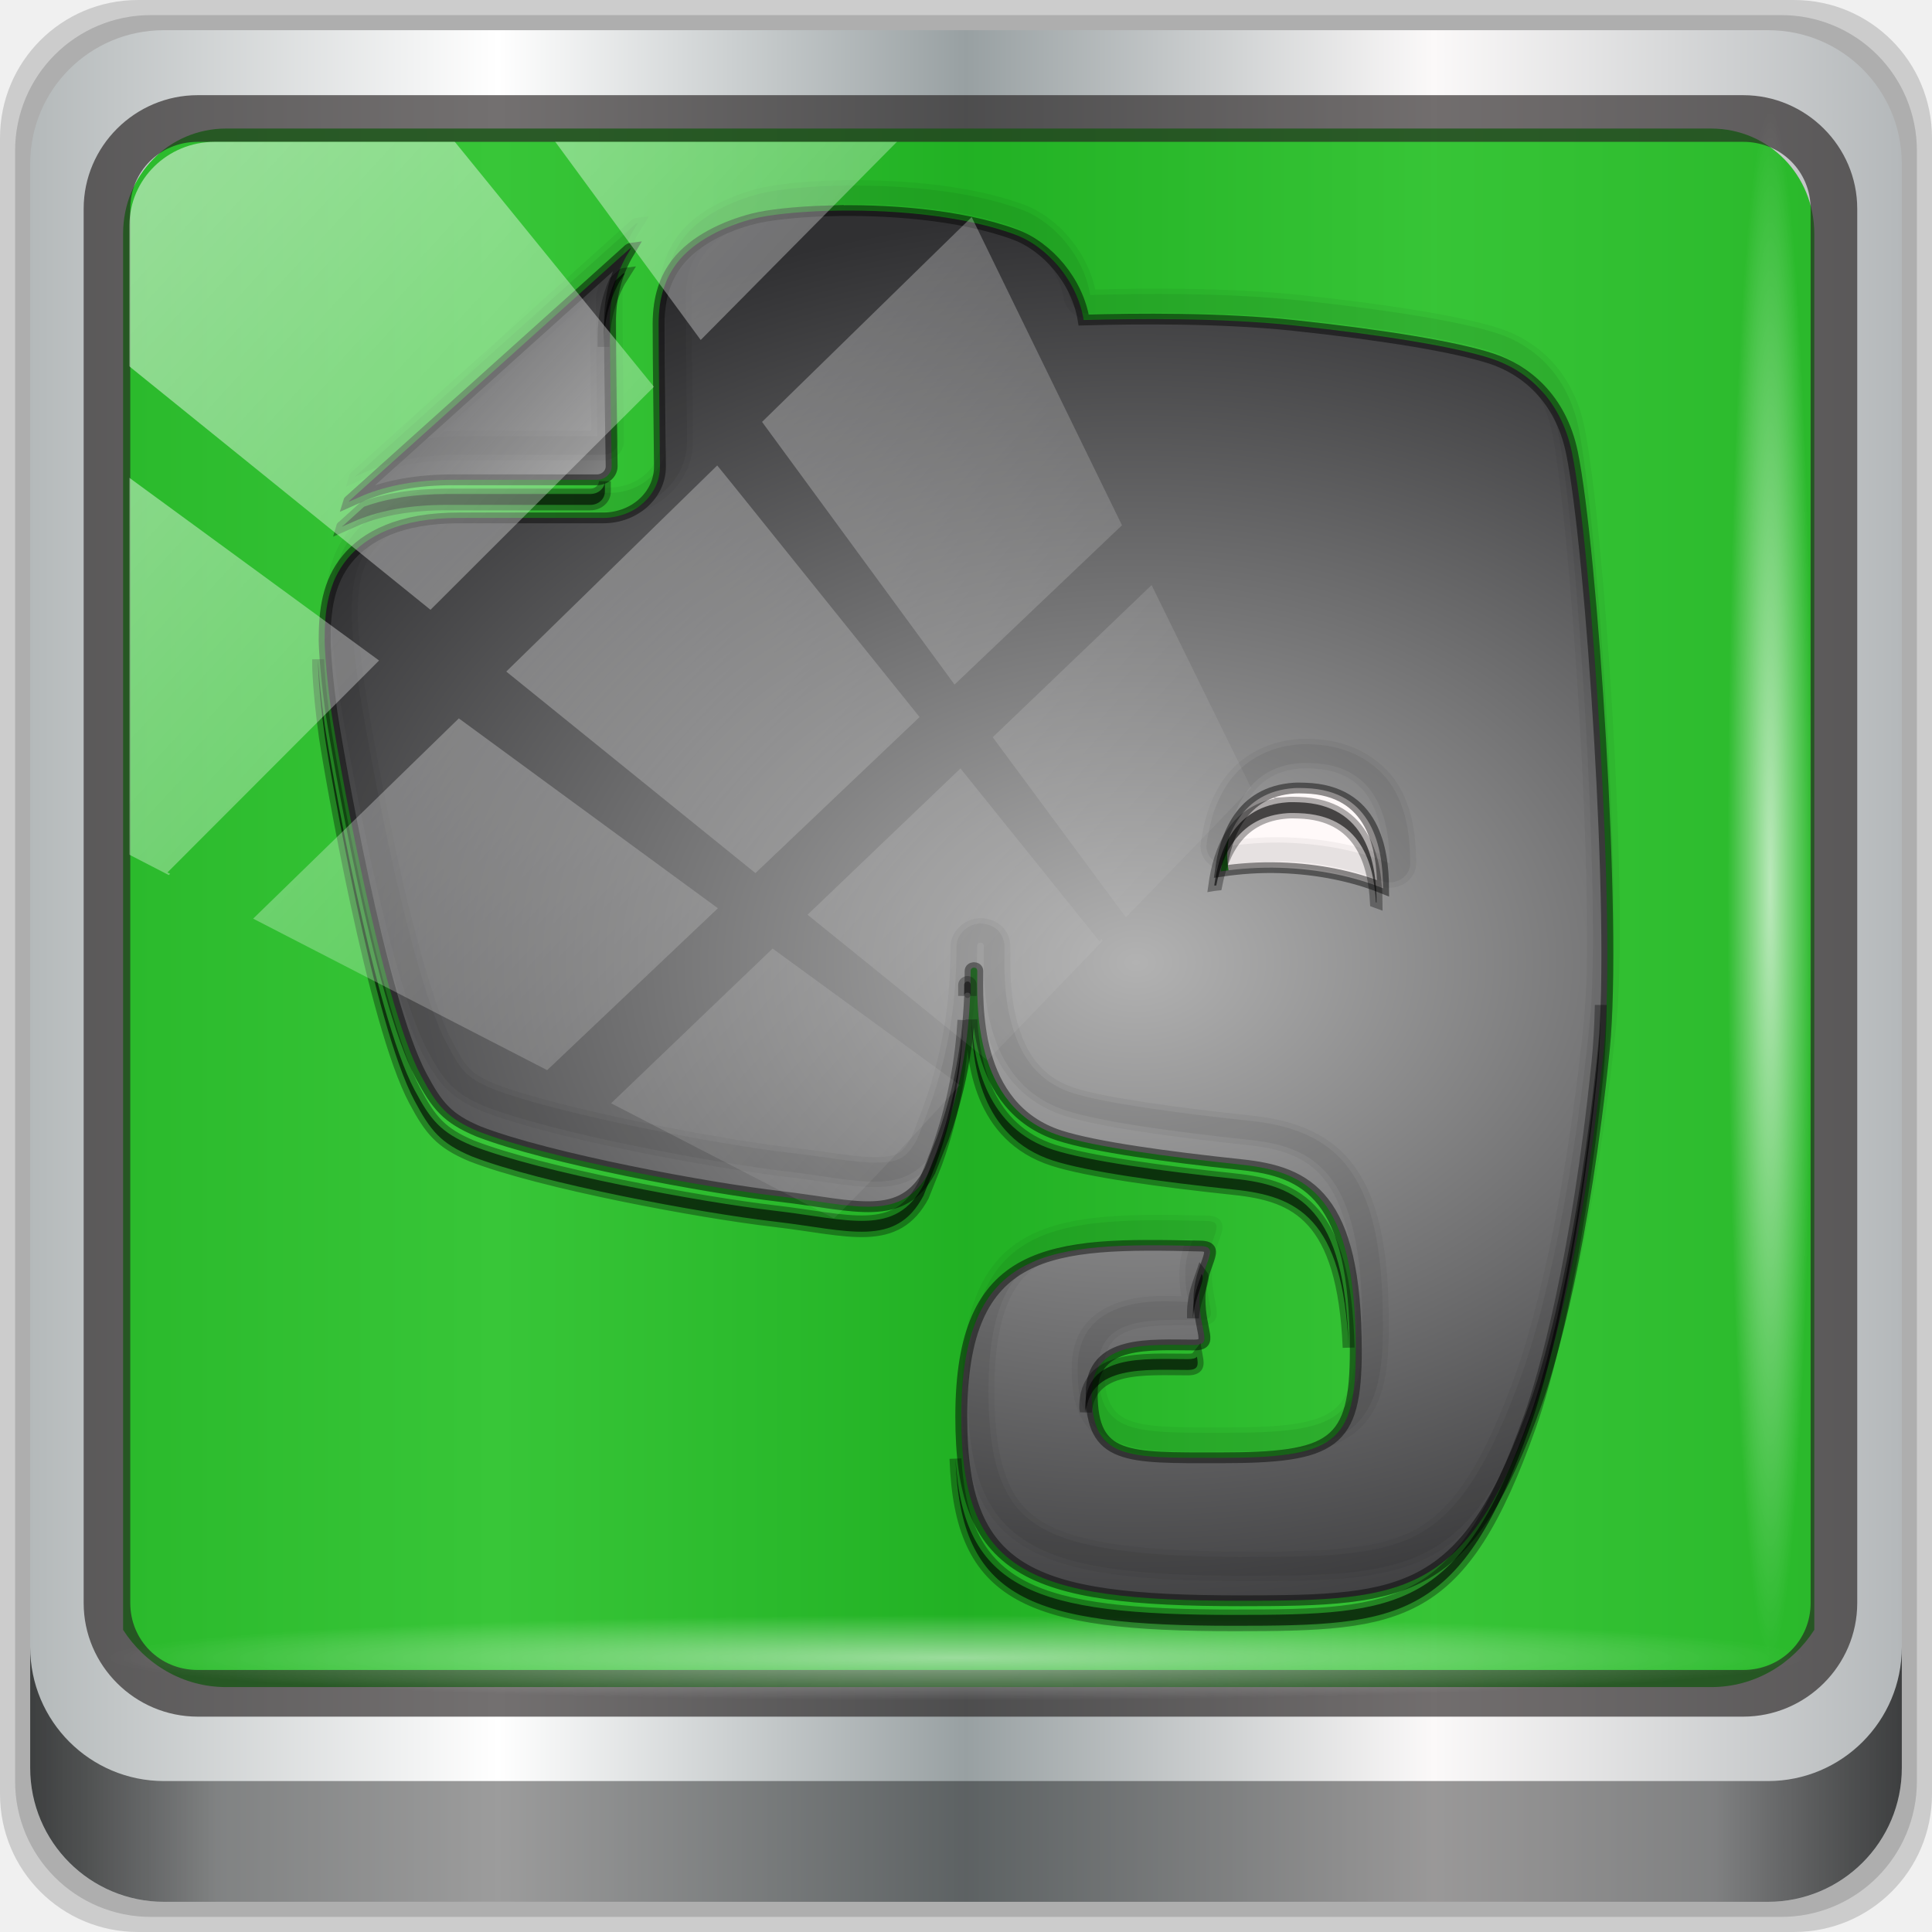
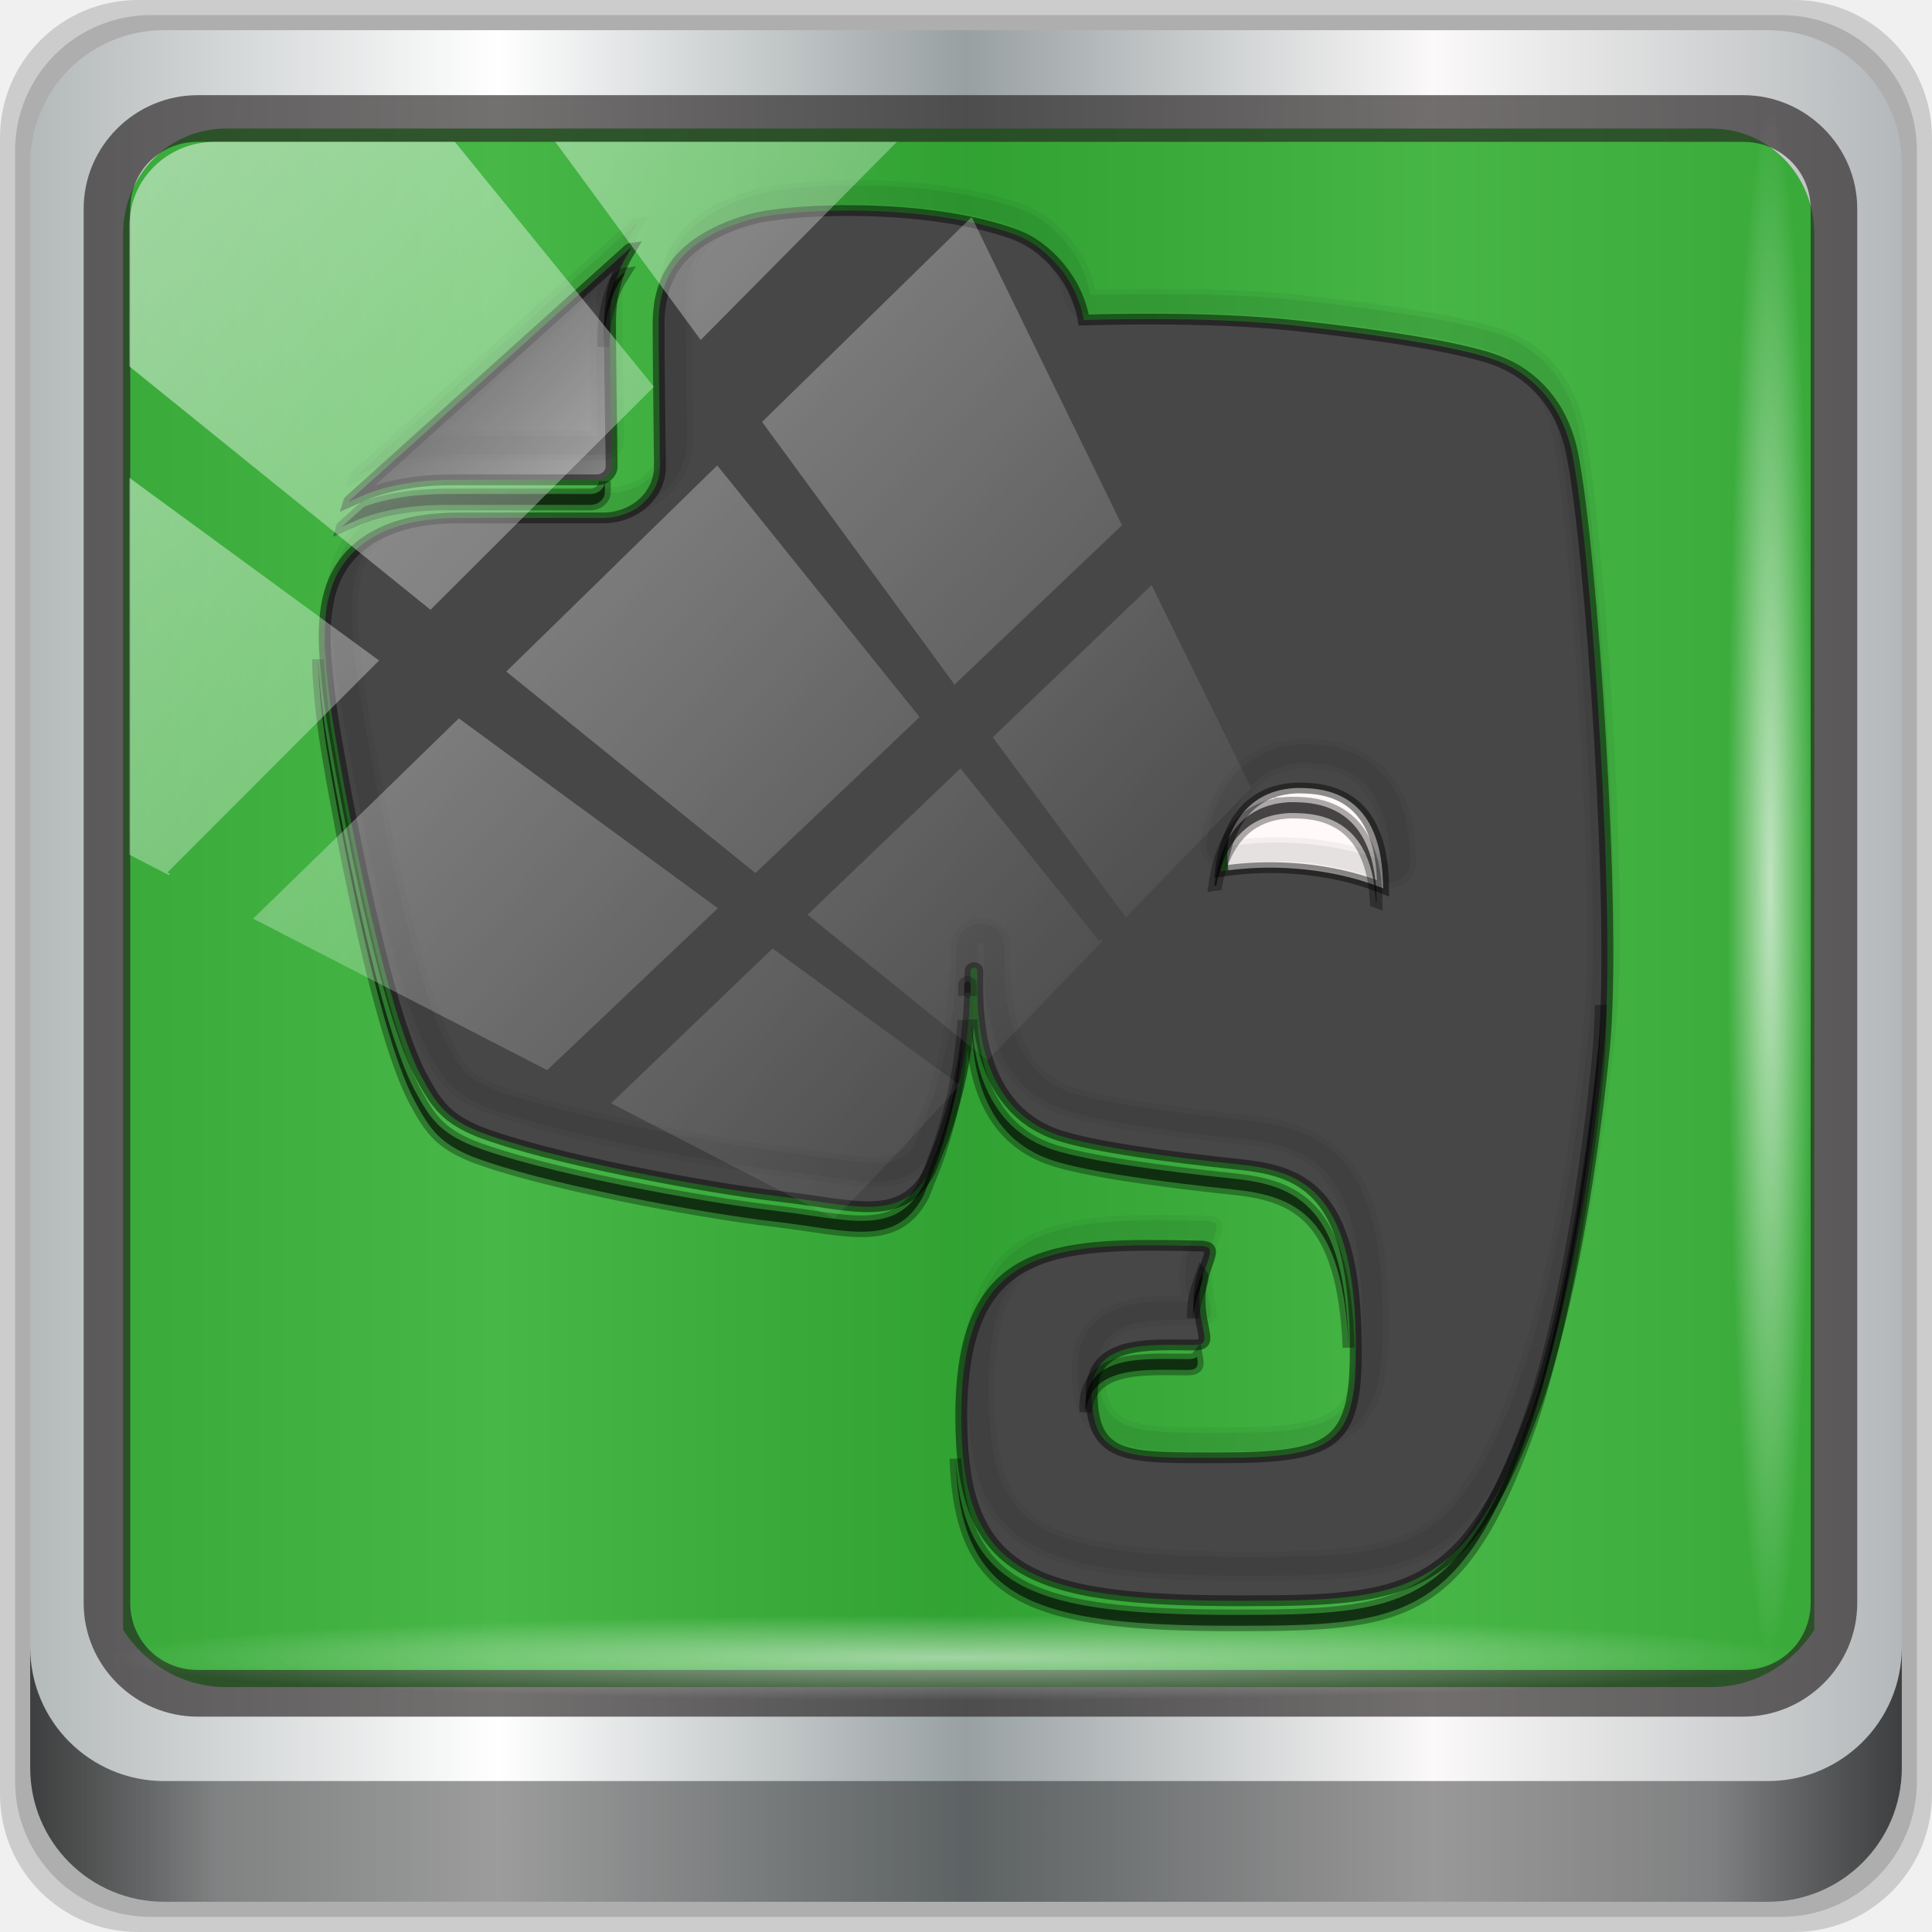
<svg xmlns="http://www.w3.org/2000/svg" xmlns:xlink="http://www.w3.org/1999/xlink" width="96" height="96" viewBox="0 0 96 96" version="1.1" id="svg1072">
  <defs id="defs1066">
    <linearGradient id="linearGradient878">
      <stop offset="0" style="stop-color:#b2b2b2;stop-opacity:1" id="stop874" />
      <stop offset="1" style="stop-color:#303032;stop-opacity:1" id="stop876" />
    </linearGradient>
    <linearGradient y2="47" x2="90" y1="47" x1="6" gradientTransform="matrix(1.107143,0,0,1.107143,-4.993903,-3.620687)" gradientUnits="userSpaceOnUse" id="linearGradient4071" xlink:href="#linearGradient6139-0" />
    <linearGradient id="linearGradient6139-0">
      <stop style="stop-color:#b4b9ba;stop-opacity:1" offset="0" id="stop6141-2" />
      <stop id="stop6151-0" offset="0.25" style="stop-color:#ffffff;stop-opacity:1;" />
      <stop id="stop6147-1" offset="0.5" style="stop-color:#98a0a2;stop-opacity:1" />
      <stop style="stop-color:#fbf9f9;stop-opacity:1;" offset="0.75" id="stop6149-4" />
      <stop style="stop-color:#b4b8ba;stop-opacity:1" offset="1" id="stop6143-4" />
    </linearGradient>
    <linearGradient gradientUnits="userSpaceOnUse" y2="88.172" x2="94.5" y1="88.172" x1="1.5" id="linearGradient4129" xlink:href="#linearGradient3832-0-6-1-1" gradientTransform="translate(0.1489535,0.415026)" />
    <linearGradient id="linearGradient3832-0-6-1-1">
      <stop id="stop3834-6-3-7-1" offset="0" style="stop-color:#000000;stop-opacity:1;" />
      <stop style="stop-color:#000000;stop-opacity:0.588;" offset="0.1" id="stop3872-2-4" />
      <stop id="stop3844-6-2-7-6" offset="0.9" style="stop-color:#000000;stop-opacity:0.588;" />
      <stop id="stop3836-5-0-2-9" offset="1" style="stop-color:#000000;stop-opacity:1;" />
    </linearGradient>
    <radialGradient r="43.199" fy="44.893" fx="13.948" cy="44.893" cx="13.948" gradientTransform="matrix(0.9751338,0,0,0.04919072,34.04765,80.58172)" gradientUnits="userSpaceOnUse" id="radialGradient7462" xlink:href="#linearGradient3737" />
    <linearGradient id="linearGradient3737">
      <stop id="stop3739" style="stop-color:#ffffff;stop-opacity:1" offset="0" />
      <stop id="stop3741" style="stop-color:#ffffff;stop-opacity:0" offset="1" />
    </linearGradient>
    <radialGradient r="43.199" fy="44.893" fx="13.948" cy="44.893" cx="13.948" gradientTransform="matrix(0.8883266,0,0,0.04919072,31.95952,-90.31726)" gradientUnits="userSpaceOnUse" id="radialGradient7464" xlink:href="#linearGradient3737" />
    <linearGradient y2="14.514" x2="50.528" y1="-28.642" x1="2.771" gradientUnits="userSpaceOnUse" id="linearGradient4767" xlink:href="#linearGradient3737" />
    <clipPath clipPathUnits="userSpaceOnUse" id="clipPath4156-4-1">
      <path style="opacity:0.6;fill:#ffffff;fill-opacity:1;stroke:none" d="m 27.046,-55.695 -14.214,13.321 h 0.061 l 15.653,21.771 10.231,-10.546 C 38.562,-32.302 27.468,-54.819 27.046,-55.695 Z M 9.647,-39.383 -5.241,-25.321 15.988,-7.806 26.372,-18.383 Z m 31.491,12.951 -9.741,9.714 8.945,12.458 7.781,-7.555 z m -49.84,4.379 -13.754,12.982 26.283,13.846 0.061,-0.062 -0.123,-0.062 L 13.599,-5.401 -8.702,-22.053 Z m 38.015,7.401 -9.803,9.775 11.579,9.559 7.628,-7.401 -8.669,-11.009 z m 20.187,5.674 -7.383,7.216 6.188,8.542 5.82,-6.137 z m -32.195,6.322 -9.557,9.498 13.662,7.185 7.934,-7.678 z m 23.312,2.374 -7.107,6.938 8.363,6.907 5.361,-5.674 -0.061,-0.092 -0.092,0.123 -6.464,-8.203 z m -8.73,8.542 -7.505,7.339 10.354,5.458 c 1.397,-1.321 5.675,-6.123 5.851,-6.322 z" id="path4158-0-8" />
    </clipPath>
    <linearGradient x1="32" y1="26" x2="25" y2="20" id="linearGradient4202-3" xlink:href="#linearGradient4171-4" gradientUnits="userSpaceOnUse" gradientTransform="matrix(1.104492,0,0,1.104492,17.07965,194.0233)" />
    <linearGradient id="linearGradient4171-4">
      <stop id="stop4173-7" style="stop-color:#8c8c8c;stop-opacity:1" offset="0" />
      <stop id="stop4175-9" style="stop-color:#303032;stop-opacity:1" offset="1" />
    </linearGradient>
    <radialGradient cx="56" cy="50.518" r="30.119" fx="56" fy="50.518" id="radialGradient4191-3" xlink:href="#linearGradient878" gradientUnits="userSpaceOnUse" gradientTransform="matrix(1.760191,0,0,1.430156,-19.63951,178.1032)" />
  </defs>
  <g id="layer1" transform="translate(0,-1026.52)">
    <g transform="translate(-0.1489564,1026.105)" style="display:inline" id="g2574">
      <path id="path3288" d="M 89.292,0.415 H 7.006 c -3.799,0 -6.857,3.058 -6.857,6.857 V 89.558 c 0,3.799 3.058,6.857 6.857,6.857 H 89.292 c 3.799,0 6.857,-3.058 6.857,-6.857 V 7.272 c 0,-3.799 -3.058,-6.857 -6.857,-6.857 z" style="display:inline;opacity:0.15;fill:#000000;fill-opacity:1;fill-rule:nonzero;stroke:none" />
      <path style="display:inline;opacity:0.15;fill:#000000;fill-opacity:1;fill-rule:nonzero;stroke:none" d="M 88.649,1.165 H 7.649 c -3.739,0 -6.75,3.01 -6.75,6.75 V 88.915 c 0,3.74 3.011,6.75 6.75,6.75 H 88.649 c 3.74,0 6.75,-3.01 6.75,-6.75 V 7.915 c 0,-3.739 -3.01,-6.75 -6.75,-6.75 z" id="path4085" />
      <path id="rect4251-1" d="M 88.006,1.915 H 8.292 c -3.68,0 -6.643,2.963 -6.643,6.643 V 88.272 c 0,3.68 2.963,6.643 6.643,6.643 H 88.006 c 3.68,0 6.643,-2.963 6.643,-6.643 V 8.558 c 0,-3.68 -2.963,-6.643 -6.643,-6.643 z" style="display:inline;fill:url(#linearGradient4071);fill-opacity:1;fill-rule:nonzero;stroke:none" />
-       <path id="path3400-6" d="m 11.39,6.802 c -2.856,0 -5.124,2.315 -5.124,5.23 v 21.674 7.323 40.373 c 1.097,1.704 2.969,2.844 5.124,2.844 h 4.099 65.589 4.099 c 2.155,0 4.027,-1.14 5.124,-2.844 V 41.029 33.706 12.033 c 0,-2.916 -2.268,-5.23 -5.124,-5.23 z" style="display:inline;opacity:0.779;fill:#00b600;fill-opacity:1;fill-rule:nonzero;stroke:none;stroke-width:1.035" />
+       <path id="path3400-6" d="m 11.39,6.802 c -2.856,0 -5.124,2.315 -5.124,5.23 v 21.674 7.323 40.373 c 1.097,1.704 2.969,2.844 5.124,2.844 h 4.099 65.589 4.099 c 2.155,0 4.027,-1.14 5.124,-2.844 V 41.029 33.706 12.033 c 0,-2.916 -2.268,-5.23 -5.124,-5.23 z" style="display:inline;opacity:0.779;fill:#13a313;fill-opacity:1;fill-rule:nonzero;stroke:none;stroke-width:1.035" />
      <path style="color:#000000;font-style:normal;font-variant:normal;font-weight:normal;font-stretch:normal;font-size:medium;line-height:normal;font-family:Sans;-inkscape-font-specification:Sans;text-indent:0;text-align:start;text-decoration:none;text-decoration-line:none;letter-spacing:normal;word-spacing:normal;text-transform:none;writing-mode:lr-tb;direction:ltr;baseline-shift:baseline;text-anchor:start;display:inline;overflow:visible;visibility:visible;fill:#241f1f;fill-opacity:0.633;stroke:none;stroke-width:2.376;marker:none;enable-background:accumulate" d="m 9.974,5.144 c -3.117,0 -5.668,2.54 -5.668,5.646 v 69.278 c 0,3.106 2.551,5.646 5.668,5.646 H 86.766 c 3.117,0 5.668,-2.54 5.668,-5.646 V 10.79 c 0,-3.106 -2.551,-5.646 -5.668,-5.646 z m 0,2.319 H 86.766 c 1.888,0 3.352,1.48 3.352,3.327 v 69.278 c 0,1.846 -1.464,3.327 -3.352,3.327 H 9.974 c -1.888,0 -3.352,-1.48 -3.352,-3.327 V 10.79 c 0,-1.846 1.464,-3.327 3.352,-3.327 z" id="path4989" />
      <path id="path4118" d="m 1.649,82.259 v 6 c 0,3.68 2.976,6.656 6.656,6.656 H 87.993 c 3.68,0 6.656,-2.976 6.656,-6.656 v -6 c 0,3.68 -2.976,6.656 -6.656,6.656 H 8.305 c -3.68,0 -6.656,-2.976 -6.656,-6.656 z" style="display:inline;opacity:0.658;fill:url(#linearGradient4129);fill-opacity:1;fill-rule:nonzero;stroke:none" />
      <rect ry="4.25" rx="0" y="80.665" x="5.524" height="4.25" width="84.25" id="rect4131" style="opacity:0.55;fill:url(#radialGradient7462);fill-opacity:1;stroke:none" />
      <rect transform="rotate(90)" style="opacity:0.669;fill:url(#radialGradient7464);fill-opacity:1;stroke:none" id="rect4141" width="76.75" height="4.25" x="5.975" y="-90.234" rx="0" ry="4.25" />
      <g transform="translate(213.0355,-91.60563)" id="g1258">
        <g style="stroke:#000000;stroke-width:0.559;stroke-miterlimit:4;stroke-dasharray:none;stroke-opacity:0.449" transform="matrix(0.9228229,0,0,0.8684855,-226.6398,-76.58187)" id="layer4">
          <g id="g866" transform="matrix(1.037843,0,0,1,-5.832685,-1.151432)">
            <path d="m 62.951,207.346 c -1.761,0.056 -3.181,0.257 -3.866,0.449 -1.451,0.406 -3.075,1.239 -3.969,2.52 -0.6,0.856 -0.963,1.955 -0.966,3.486 0,0.867 0.012,2.88 0.035,4.694 0.022,1.82 0.035,3.475 0.035,3.486 -0.001,1.62 -1.307,2.932 -2.934,2.934 h -7.455 c -1.592,0 -2.798,0.268 -3.728,0.69 -0.931,0.423 -1.605,0.983 -2.105,1.657 -0.997,1.338 -1.178,2.974 -1.174,4.66 0,0 0.013,1.407 0.345,4.073 0.276,2.063 2.535,16.465 4.66,20.847 0.824,1.705 1.35,2.424 2.968,3.175 3.606,1.544 11.844,3.236 15.704,3.728 3.853,0.493 6.29,1.538 7.731,-1.484 0.005,-0.008 0.265,-0.737 0.656,-1.829 1.251,-3.792 1.45,-7.161 1.45,-9.595 0,-0.248 0.345,-0.259 0.345,0 0,1.719 -0.315,7.791 4.28,9.423 1.814,0.643 5.565,1.209 9.388,1.657 3.457,0.397 5.971,1.761 5.971,10.631 0,5.396 -1.151,6.144 -7.076,6.144 -4.803,0 -6.627,0.123 -6.627,-3.693 0,-3.084 3.055,-2.761 5.315,-2.761 1.01,0 0.276,-0.755 0.276,-2.658 0,-1.893 1.189,-2.975 0.069,-3.003 -7.817,-0.215 -12.426,-0.008 -12.426,9.768 0,8.875 3.402,10.527 14.496,10.527 8.699,0 11.768,-0.28 15.359,-11.425 0.711,-2.2 2.446,-8.919 3.486,-20.192 0.658,-7.128 -0.643,-28.637 -1.657,-34.067 -0.593,-3.174 -2.47,-4.769 -4.176,-5.384 -1.84,-0.665 -5.562,-1.346 -10.251,-1.898 -3.772,-0.444 -8.229,-0.393 -10.907,-0.311 -0.321,-2.202 -1.862,-4.205 -3.59,-4.901 -2.877,-1.158 -6.73,-1.439 -9.664,-1.346 z m -10.217,2.14 c -0.029,0.004 -0.075,0.006 -0.104,0.035 l -14.496,14.393 c -0.028,0.023 -0.061,0.038 -0.069,0.069 0.3,-0.148 0.736,-0.354 0.794,-0.38 1.263,-0.57 2.792,-0.863 4.625,-0.863 h 7.455 c 0.428,0 0.759,-0.335 0.759,-0.759 0,-0.002 -0.069,-6.401 -0.069,-8.18 v -0.035 c 0,-1.461 0.294,-2.729 0.828,-3.797 z m 34.377,30.891 c 0.183,-0.014 0.387,-0.007 0.587,0 3.546,0.122 4.026,3.459 4.038,5.73 -1.495,-0.667 -3.334,-1.103 -5.35,-1.174 -1.075,-0.038 -2.108,0.052 -3.072,0.207 0.254,-2.054 1.057,-4.552 3.797,-4.763 z" id="path4318" style="opacity:0.1;fill:#000000;fill-opacity:1;stroke:#000000;stroke-width:0.617;stroke-miterlimit:4;stroke-dasharray:none;stroke-opacity:0.449" />
            <path d="m 43.474,222.737 c 0,0 0,0 0.005,0 h 7.463 c 0.428,0 0.772,-0.348 0.772,-0.773 0,-0.002 -0.091,-6.399 -0.091,-8.178 v -0.021 c 0,-1.461 0.307,-2.735 0.841,-3.802 l 0.255,-0.479 c -0.029,0.004 -0.057,0.019 -0.086,0.047 l -14.501,14.38 c -0.028,0.023 -0.046,0.054 -0.054,0.085 0.3,-0.148 0.71,-0.351 0.768,-0.377 1.263,-0.57 2.794,-0.882 4.627,-0.882 z" id="path4185" style="fill:url(#linearGradient4202-3);fill-opacity:1;stroke:#000000;stroke-width:0.617;stroke-miterlimit:4;stroke-dasharray:none;stroke-opacity:0.449" />
            <ellipse ry="5.121" rx="4.819" cy="244.224" cx="88.471" id="path858" style="opacity:1;fill:#fff9f9;fill-opacity:1;fill-rule:evenodd;stroke:none;stroke-width:0.961;stroke-linecap:square;stroke-linejoin:round;stroke-miterlimit:4;stroke-dasharray:none;stroke-dashoffset:0;stroke-opacity:0.764;paint-order:fill markers stroke" />
-             <path d="m 62.951,207.346 c -1.761,0.056 -3.181,0.257 -3.866,0.449 -1.451,0.406 -3.075,1.239 -3.969,2.52 -0.6,0.856 -0.963,1.955 -0.966,3.486 0,0.867 0.012,2.88 0.035,4.694 0.022,1.82 0.035,3.475 0.035,3.486 -0.001,1.62 -1.307,2.932 -2.934,2.934 h -7.455 c -1.592,0 -2.798,0.268 -3.728,0.69 -0.931,0.423 -1.605,0.983 -2.105,1.657 -0.997,1.338 -1.178,2.974 -1.174,4.66 0,0 0.013,1.407 0.345,4.073 0.276,2.063 2.535,16.465 4.66,20.847 0.824,1.705 1.35,2.424 2.968,3.175 3.606,1.544 11.844,3.236 15.704,3.728 3.853,0.493 6.29,1.538 7.731,-1.484 0.005,-0.008 0.265,-0.737 0.656,-1.829 1.251,-3.792 1.45,-7.161 1.45,-9.595 0,-0.248 0.345,-0.259 0.345,0 0,1.719 -0.315,7.791 4.28,9.423 1.814,0.643 5.565,1.209 9.388,1.657 3.457,0.397 5.971,1.761 5.971,10.631 0,5.396 -1.151,6.144 -7.076,6.144 -4.803,0 -6.627,0.123 -6.627,-3.693 0,-3.084 3.055,-2.761 5.315,-2.761 1.01,0 0.276,-0.755 0.276,-2.658 0,-1.893 1.189,-2.975 0.069,-3.003 -7.817,-0.215 -12.426,-0.009 -12.426,9.768 0,8.875 3.402,10.527 14.496,10.527 8.699,0 11.768,-0.28 15.359,-11.425 0.711,-2.2 2.446,-8.919 3.486,-20.192 0.658,-7.128 -0.643,-28.637 -1.657,-34.067 -0.593,-3.174 -2.47,-4.769 -4.176,-5.384 -1.84,-0.665 -5.562,-1.346 -10.251,-1.898 -3.772,-0.444 -8.229,-0.393 -10.907,-0.311 -0.321,-2.202 -1.862,-4.205 -3.59,-4.901 -2.877,-1.158 -6.73,-1.439 -9.664,-1.346 z m 24.161,33.031 c 0.183,-0.014 0.387,-0.007 0.587,0 3.546,0.122 4.026,3.459 4.038,5.73 -1.495,-0.667 -3.334,-1.103 -5.35,-1.174 -1.075,-0.038 -2.108,0.052 -3.072,0.207 0.254,-2.054 1.057,-4.552 3.797,-4.763 z" id="path4183" style="fill:url(#radialGradient4191-3);fill-opacity:1;stroke:#000000;stroke-width:0.617;stroke-miterlimit:4;stroke-dasharray:none;stroke-opacity:0.449" />
+             <path d="m 62.951,207.346 c -1.761,0.056 -3.181,0.257 -3.866,0.449 -1.451,0.406 -3.075,1.239 -3.969,2.52 -0.6,0.856 -0.963,1.955 -0.966,3.486 0,0.867 0.012,2.88 0.035,4.694 0.022,1.82 0.035,3.475 0.035,3.486 -0.001,1.62 -1.307,2.932 -2.934,2.934 h -7.455 c -1.592,0 -2.798,0.268 -3.728,0.69 -0.931,0.423 -1.605,0.983 -2.105,1.657 -0.997,1.338 -1.178,2.974 -1.174,4.66 0,0 0.013,1.407 0.345,4.073 0.276,2.063 2.535,16.465 4.66,20.847 0.824,1.705 1.35,2.424 2.968,3.175 3.606,1.544 11.844,3.236 15.704,3.728 3.853,0.493 6.29,1.538 7.731,-1.484 0.005,-0.008 0.265,-0.737 0.656,-1.829 1.251,-3.792 1.45,-7.161 1.45,-9.595 0,-0.248 0.345,-0.259 0.345,0 0,1.719 -0.315,7.791 4.28,9.423 1.814,0.643 5.565,1.209 9.388,1.657 3.457,0.397 5.971,1.761 5.971,10.631 0,5.396 -1.151,6.144 -7.076,6.144 -4.803,0 -6.627,0.123 -6.627,-3.693 0,-3.084 3.055,-2.761 5.315,-2.761 1.01,0 0.276,-0.755 0.276,-2.658 0,-1.893 1.189,-2.975 0.069,-3.003 -7.817,-0.215 -12.426,-0.009 -12.426,9.768 0,8.875 3.402,10.527 14.496,10.527 8.699,0 11.768,-0.28 15.359,-11.425 0.711,-2.2 2.446,-8.919 3.486,-20.192 0.658,-7.128 -0.643,-28.637 -1.657,-34.067 -0.593,-3.174 -2.47,-4.769 -4.176,-5.384 -1.84,-0.665 -5.562,-1.346 -10.251,-1.898 -3.772,-0.444 -8.229,-0.393 -10.907,-0.311 -0.321,-2.202 -1.862,-4.205 -3.59,-4.901 -2.877,-1.158 -6.73,-1.439 -9.664,-1.346 z m 24.161,33.031 c 0.183,-0.014 0.387,-0.007 0.587,0 3.546,0.122 4.026,3.459 4.038,5.73 -1.495,-0.667 -3.334,-1.103 -5.35,-1.174 -1.075,-0.038 -2.108,0.052 -3.072,0.207 0.254,-2.054 1.057,-4.552 3.797,-4.763 z" id="path4183" style="fill:#474747;fill-opacity:1;stroke:#000000;stroke-width:0.617;stroke-miterlimit:4;stroke-dasharray:none;stroke-opacity:0.449" />
            <path d="m 63.288,205.914 c -1.761,0.056 -3.181,0.257 -3.866,0.449 -1.451,0.406 -3.075,1.239 -3.969,2.52 -0.6,0.856 -0.963,1.955 -0.966,3.486 0,0.867 0.012,2.88 0.035,4.694 0.022,1.82 0.035,3.475 0.035,3.486 -10e-4,1.62 -1.307,2.932 -2.934,2.934 h -7.455 c -1.592,0 -2.798,0.268 -3.728,0.69 -0.931,0.423 -1.605,0.983 -2.105,1.657 -0.997,1.338 -1.178,2.974 -1.174,4.66 0,0 0.013,1.407 0.345,4.073 0.276,2.063 2.535,16.465 4.66,20.847 0.824,1.705 1.35,2.424 2.968,3.175 3.606,1.544 11.844,3.236 15.704,3.728 3.853,0.493 6.29,1.538 7.731,-1.484 0.005,-0.008 0.265,-0.737 0.656,-1.829 1.251,-3.792 1.45,-7.161 1.45,-9.595 0,-0.248 0.345,-0.259 0.345,0 0,1.719 -0.315,7.791 4.28,9.423 1.814,0.643 5.565,1.209 9.388,1.657 3.457,0.397 5.971,1.761 5.971,10.631 0,5.396 -1.151,6.144 -7.076,6.144 -4.803,0 -6.627,0.123 -6.627,-3.693 0,-3.084 3.055,-2.761 5.315,-2.761 1.01,0 0.276,-0.755 0.276,-2.658 0,-1.893 1.189,-2.975 0.069,-3.003 -7.817,-0.215 -12.426,-0.008 -12.426,9.768 0,8.875 3.402,10.527 14.496,10.527 8.699,0 11.768,-0.28 15.359,-11.425 0.711,-2.2 2.446,-8.919 3.486,-20.192 0.658,-7.128 -0.643,-28.637 -1.657,-34.067 -0.593,-3.174 -2.47,-4.769 -4.176,-5.384 -1.84,-0.665 -5.562,-1.346 -10.251,-1.898 -3.772,-0.444 -8.229,-0.393 -10.907,-0.311 -0.321,-2.202 -1.862,-4.205 -3.59,-4.901 -2.877,-1.158 -6.73,-1.439 -9.664,-1.346 z m 0.035,1.07 c 2.836,-0.09 6.592,0.221 9.216,1.277 1.269,0.511 2.67,2.266 2.934,4.073 a 1.079,1.079 0 0 0 1.104,0.897 c 2.655,-0.082 7.069,-0.121 10.734,0.311 4.653,0.548 8.385,1.242 10.009,1.829 1.383,0.499 2.957,1.757 3.486,4.591 0.95,5.088 2.284,26.956 1.657,33.756 -1.034,11.203 -2.78,17.873 -3.452,19.95 -1.769,5.489 -3.35,8.071 -5.315,9.319 -1.966,1.249 -4.671,1.381 -9.009,1.381 -5.494,0 -8.939,-0.492 -10.803,-1.76 -0.932,-0.634 -1.537,-1.43 -1.967,-2.658 -0.431,-1.227 -0.656,-2.889 -0.656,-5.039 0,-2.359 0.279,-4.076 0.759,-5.281 0.48,-1.205 1.135,-1.908 2.002,-2.416 1.61,-0.943 4.347,-1.072 7.835,-1.001 -0.161,0.493 -0.38,1.033 -0.38,1.933 0,0.813 0.097,1.224 0.173,1.622 -0.981,-0.019 -2.062,-0.117 -3.175,0.207 -0.665,0.194 -1.369,0.554 -1.864,1.174 -0.494,0.62 -0.725,1.467 -0.725,2.416 0,1.04 0.099,1.911 0.449,2.658 0.35,0.747 1.003,1.317 1.726,1.622 1.445,0.611 3.13,0.483 5.522,0.483 3.008,0 5.018,-0.074 6.454,-1.277 0.718,-0.602 1.145,-1.475 1.381,-2.451 0.236,-0.976 0.311,-2.099 0.311,-3.486 0,-4.537 -0.585,-7.304 -1.864,-9.112 -1.279,-1.808 -3.201,-2.377 -5.039,-2.589 -3.8,-0.445 -7.621,-1.034 -9.181,-1.588 -1.892,-0.672 -2.73,-2.193 -3.175,-3.935 -0.446,-1.742 -0.38,-3.562 -0.38,-4.487 0,-0.304 -0.127,-0.687 -0.38,-0.932 -0.252,-0.245 -0.59,-0.35 -0.897,-0.345 -0.614,0.01 -1.208,0.652 -1.208,1.277 0,2.376 -0.213,5.607 -1.415,9.25 -0.187,0.524 -0.338,1.002 -0.449,1.312 -0.05,0.14 -0.074,0.228 -0.104,0.311 -0.004,0.011 -0.031,0.024 -0.035,0.035 -0.005,0.009 -1.4e-5,0.035 0,0.035 a 1.079,1.079 0 0 0 0,0.035 c -0.004,0.012 -0.032,0.027 -0.035,0.035 -0.004,0.01 1.27e-4,0.034 0,0.035 -0.574,1.166 -1.013,1.303 -2.002,1.346 -1.016,0.044 -2.597,-0.297 -4.591,-0.552 -3.744,-0.477 -12.107,-2.237 -15.428,-3.659 -1.408,-0.661 -1.63,-1.03 -2.416,-2.658 -0.925,-1.909 -2.074,-6.631 -2.934,-11.01 -0.86,-4.379 -1.492,-8.517 -1.622,-9.492 -0.327,-2.623 -0.345,-3.935 -0.345,-3.935 -0.004,-1.607 0.184,-2.953 0.966,-4.004 0.395,-0.532 0.909,-0.991 1.691,-1.346 0.766,-0.348 1.808,-0.587 3.279,-0.587 h 7.455 c 2.206,-0.002 4.002,-1.804 4.004,-4.004 0,-0.103 3.87e-4,-0.053 0,-0.103 -3.88e-4,-0.05 7.61e-4,-0.114 0,-0.207 -0.002,-0.185 0.003,-0.438 0,-0.759 -0.006,-0.643 -0.024,-1.505 -0.035,-2.416 -0.022,-1.809 -0.035,-3.838 -0.035,-4.694 0.003,-1.361 0.326,-2.197 0.794,-2.865 0.669,-0.958 2.065,-1.747 3.348,-2.105 0.5,-0.14 1.927,-0.36 3.624,-0.414 z m -10.251,1.07 c -0.029,0.004 -0.075,0.006 -0.104,0.035 l -14.496,14.393 c -0.028,0.023 -0.061,0.038 -0.069,0.069 0.3,-0.148 0.736,-0.354 0.794,-0.38 1.263,-0.57 2.792,-0.863 4.625,-0.863 h 7.455 c 0.428,0 0.759,-0.335 0.759,-0.759 0,-0.002 -0.069,-6.401 -0.069,-8.18 v -0.035 c 0,-1.461 0.294,-2.729 0.828,-3.797 z m -2.002,3.417 c -0.026,0.309 -0.173,0.54 -0.173,0.863 v 0.035 c 0,1.738 0.064,7.417 0.069,7.87 h -7.145 c -0.616,0 -1.162,0.075 -1.726,0.138 z m 36.31,26.404 c -1.687,0.13 -2.946,1.049 -3.659,2.174 -0.713,1.126 -1.001,2.409 -1.139,3.521 a 1.079,1.079 0 0 0 1.243,1.208 c 0.909,-0.146 1.874,-0.242 2.865,-0.207 1.884,0.066 3.581,0.501 4.936,1.105 a 1.079,1.079 0 0 0 1.519,-1.001 c -0.007,-1.208 -0.099,-2.747 -0.794,-4.142 -0.695,-1.395 -2.171,-2.585 -4.28,-2.658 -0.201,-0.007 -0.419,-0.021 -0.69,0 z m 0.069,1.07 c 0.183,-0.014 0.387,-0.007 0.587,0 3.546,0.122 4.026,3.459 4.038,5.73 -1.495,-0.667 -3.334,-1.103 -5.35,-1.174 -1.075,-0.038 -2.108,0.052 -3.072,0.207 0.254,-2.054 1.057,-4.552 3.797,-4.763 z" id="path4329" style="opacity:0.1;fill:#000000;fill-opacity:1;stroke:#000000;stroke-width:0.617;stroke-miterlimit:4;stroke-dasharray:none;stroke-opacity:0.449" />
            <path d="m 52.397,210.918 c -0.029,0.004 -0.075,0.006 -0.103,0.035 l -0.414,0.414 c -0.368,0.937 -0.587,2.007 -0.587,3.21 v 0.035 c 0,0.113 -5.19e-4,0.371 0,0.518 0.009,-1.431 0.303,-2.677 0.828,-3.728 z M 51.362,222.826 c -0.018,0.408 -0.343,0.725 -0.759,0.725 h -7.455 c -1.674,0 -3.084,0.248 -4.28,0.725 l -1.07,1.07 c -0.028,0.023 -0.061,0.038 -0.069,0.069 0.3,-0.148 0.736,-0.354 0.794,-0.38 1.263,-0.57 2.792,-0.863 4.625,-0.863 h 7.455 c 0.428,0 0.759,-0.335 0.759,-0.759 0,-2e-4 6.51e-4,-0.525 0,-0.587 z m -14.876,10.182 c -0.001,0.116 -2.87e-4,0.228 0,0.345 0,0 0.013,1.407 0.345,4.073 0.276,2.063 2.535,16.465 4.66,20.847 0.824,1.705 1.35,2.424 2.968,3.175 3.606,1.544 11.844,3.236 15.704,3.728 3.853,0.493 6.29,1.538 7.731,-1.484 0.005,-0.008 0.265,-0.737 0.656,-1.829 1.036,-3.138 1.337,-5.946 1.415,-8.215 -0.114,2.152 -0.477,4.749 -1.415,7.593 -0.391,1.092 -0.651,1.822 -0.656,1.829 -1.441,3.022 -3.878,1.977 -7.731,1.484 -3.86,-0.492 -12.099,-2.184 -15.704,-3.728 -1.618,-0.752 -2.145,-1.47 -2.968,-3.175 -2.125,-4.382 -4.384,-18.785 -4.66,-20.847 -0.288,-2.311 -0.337,-3.474 -0.345,-3.797 z m 50.289,8.18 c -2.74,0.211 -3.542,2.709 -3.797,4.763 0.033,-0.006 0.07,0.006 0.103,0 0.338,-1.908 1.221,-3.952 3.693,-4.142 0.183,-0.014 0.387,-0.007 0.587,0 3.239,0.111 3.901,2.895 4.004,5.108 0.01,0.004 0.025,-0.004 0.034,0 -0.013,-2.27 -0.492,-5.608 -4.038,-5.73 -0.2,-0.007 -0.404,-0.014 -0.587,0 z m -16.602,10.251 c -0.086,0.001 -0.173,0.083 -0.173,0.207 0,0.189 0.002,0.421 0,0.621 0,-0.248 0.345,-0.259 0.345,0 0.001,-0.186 0,-0.486 0,-0.621 0,-0.129 -0.086,-0.209 -0.173,-0.207 z m 32.859,1.346 c -0.025,1.281 -0.09,2.388 -0.173,3.279 -1.04,11.273 -2.775,17.991 -3.486,20.192 -3.592,11.144 -6.661,11.425 -15.359,11.425 -10.401,0 -14.048,-1.445 -14.462,-8.939 0.255,8.016 3.79,9.561 14.462,9.561 8.699,0 11.768,-0.28 15.359,-11.425 0.711,-2.2 2.446,-8.919 3.486,-20.192 0.094,-1.02 0.152,-2.38 0.173,-3.9 z m -32.652,0.828 c 0.037,2.446 0.437,6.724 4.245,8.077 1.814,0.643 5.565,1.209 9.388,1.657 3.241,0.372 5.648,1.584 5.937,9.043 -0.182,-7.992 -2.611,-9.282 -5.937,-9.664 -3.823,-0.448 -7.574,-1.013 -9.388,-1.657 -3.446,-1.224 -4.119,-4.946 -4.245,-7.455 z m 11.942,14.565 c -0.157,0.511 -0.449,1.263 -0.449,2.209 0,0.112 -0.004,0.206 0,0.311 0.095,-1.325 0.689,-2.19 0.449,-2.52 z m -0.242,4.729 c -0.073,0.101 -0.231,0.138 -0.483,0.138 -2.261,0 -5.315,-0.323 -5.315,2.761 0,0.106 0.032,0.176 0.034,0.276 0.224,-2.712 3.109,-2.416 5.281,-2.416 0.547,0 0.566,-0.253 0.483,-0.759 z" id="path4204" style="opacity:0.727;fill:#000000;fill-opacity:1;stroke:#000000;stroke-width:0.617;stroke-miterlimit:4;stroke-dasharray:none;stroke-opacity:0.449" />
          </g>
        </g>
      </g>
      <rect clip-path="url(#clipPath4156-4-1)" ry="3.957" rx="3.957" y="-30" x="2" height="69.024" width="75.966" id="rect4146" style="opacity:0.508;fill:url(#linearGradient4767);fill-opacity:1;stroke:none" transform="matrix(1.069245,0,0,1.047683,4.44418,38.89401)" />
    </g>
  </g>
</svg>
